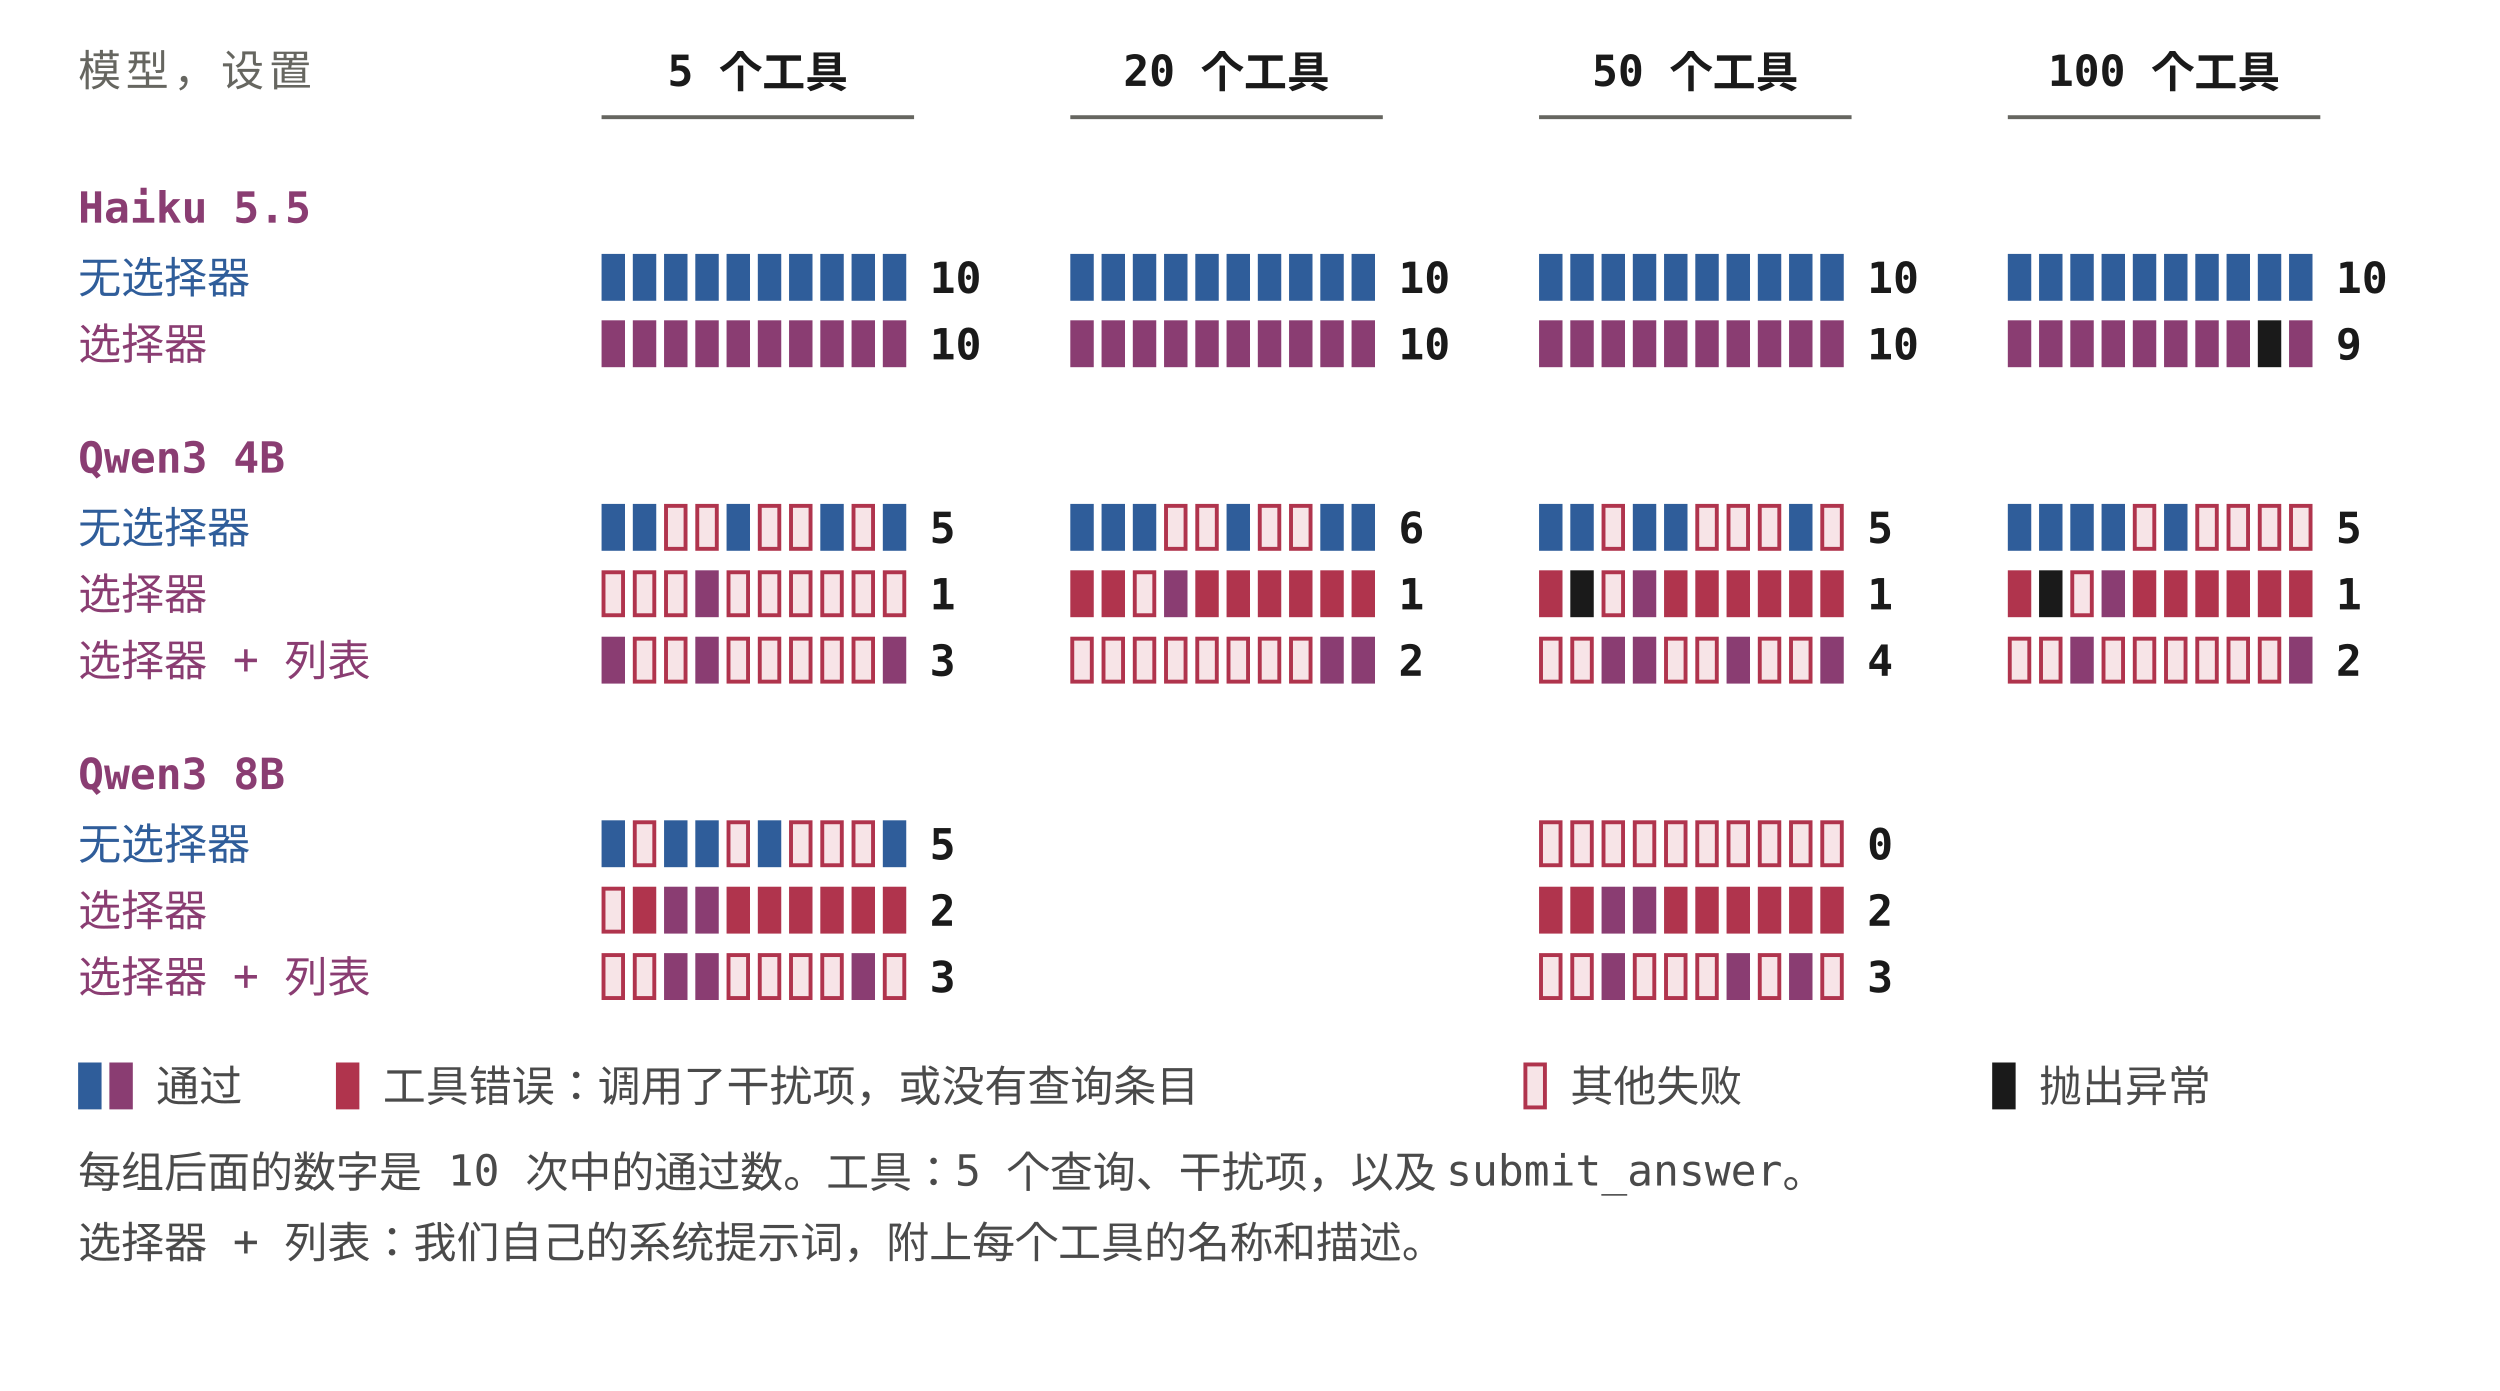
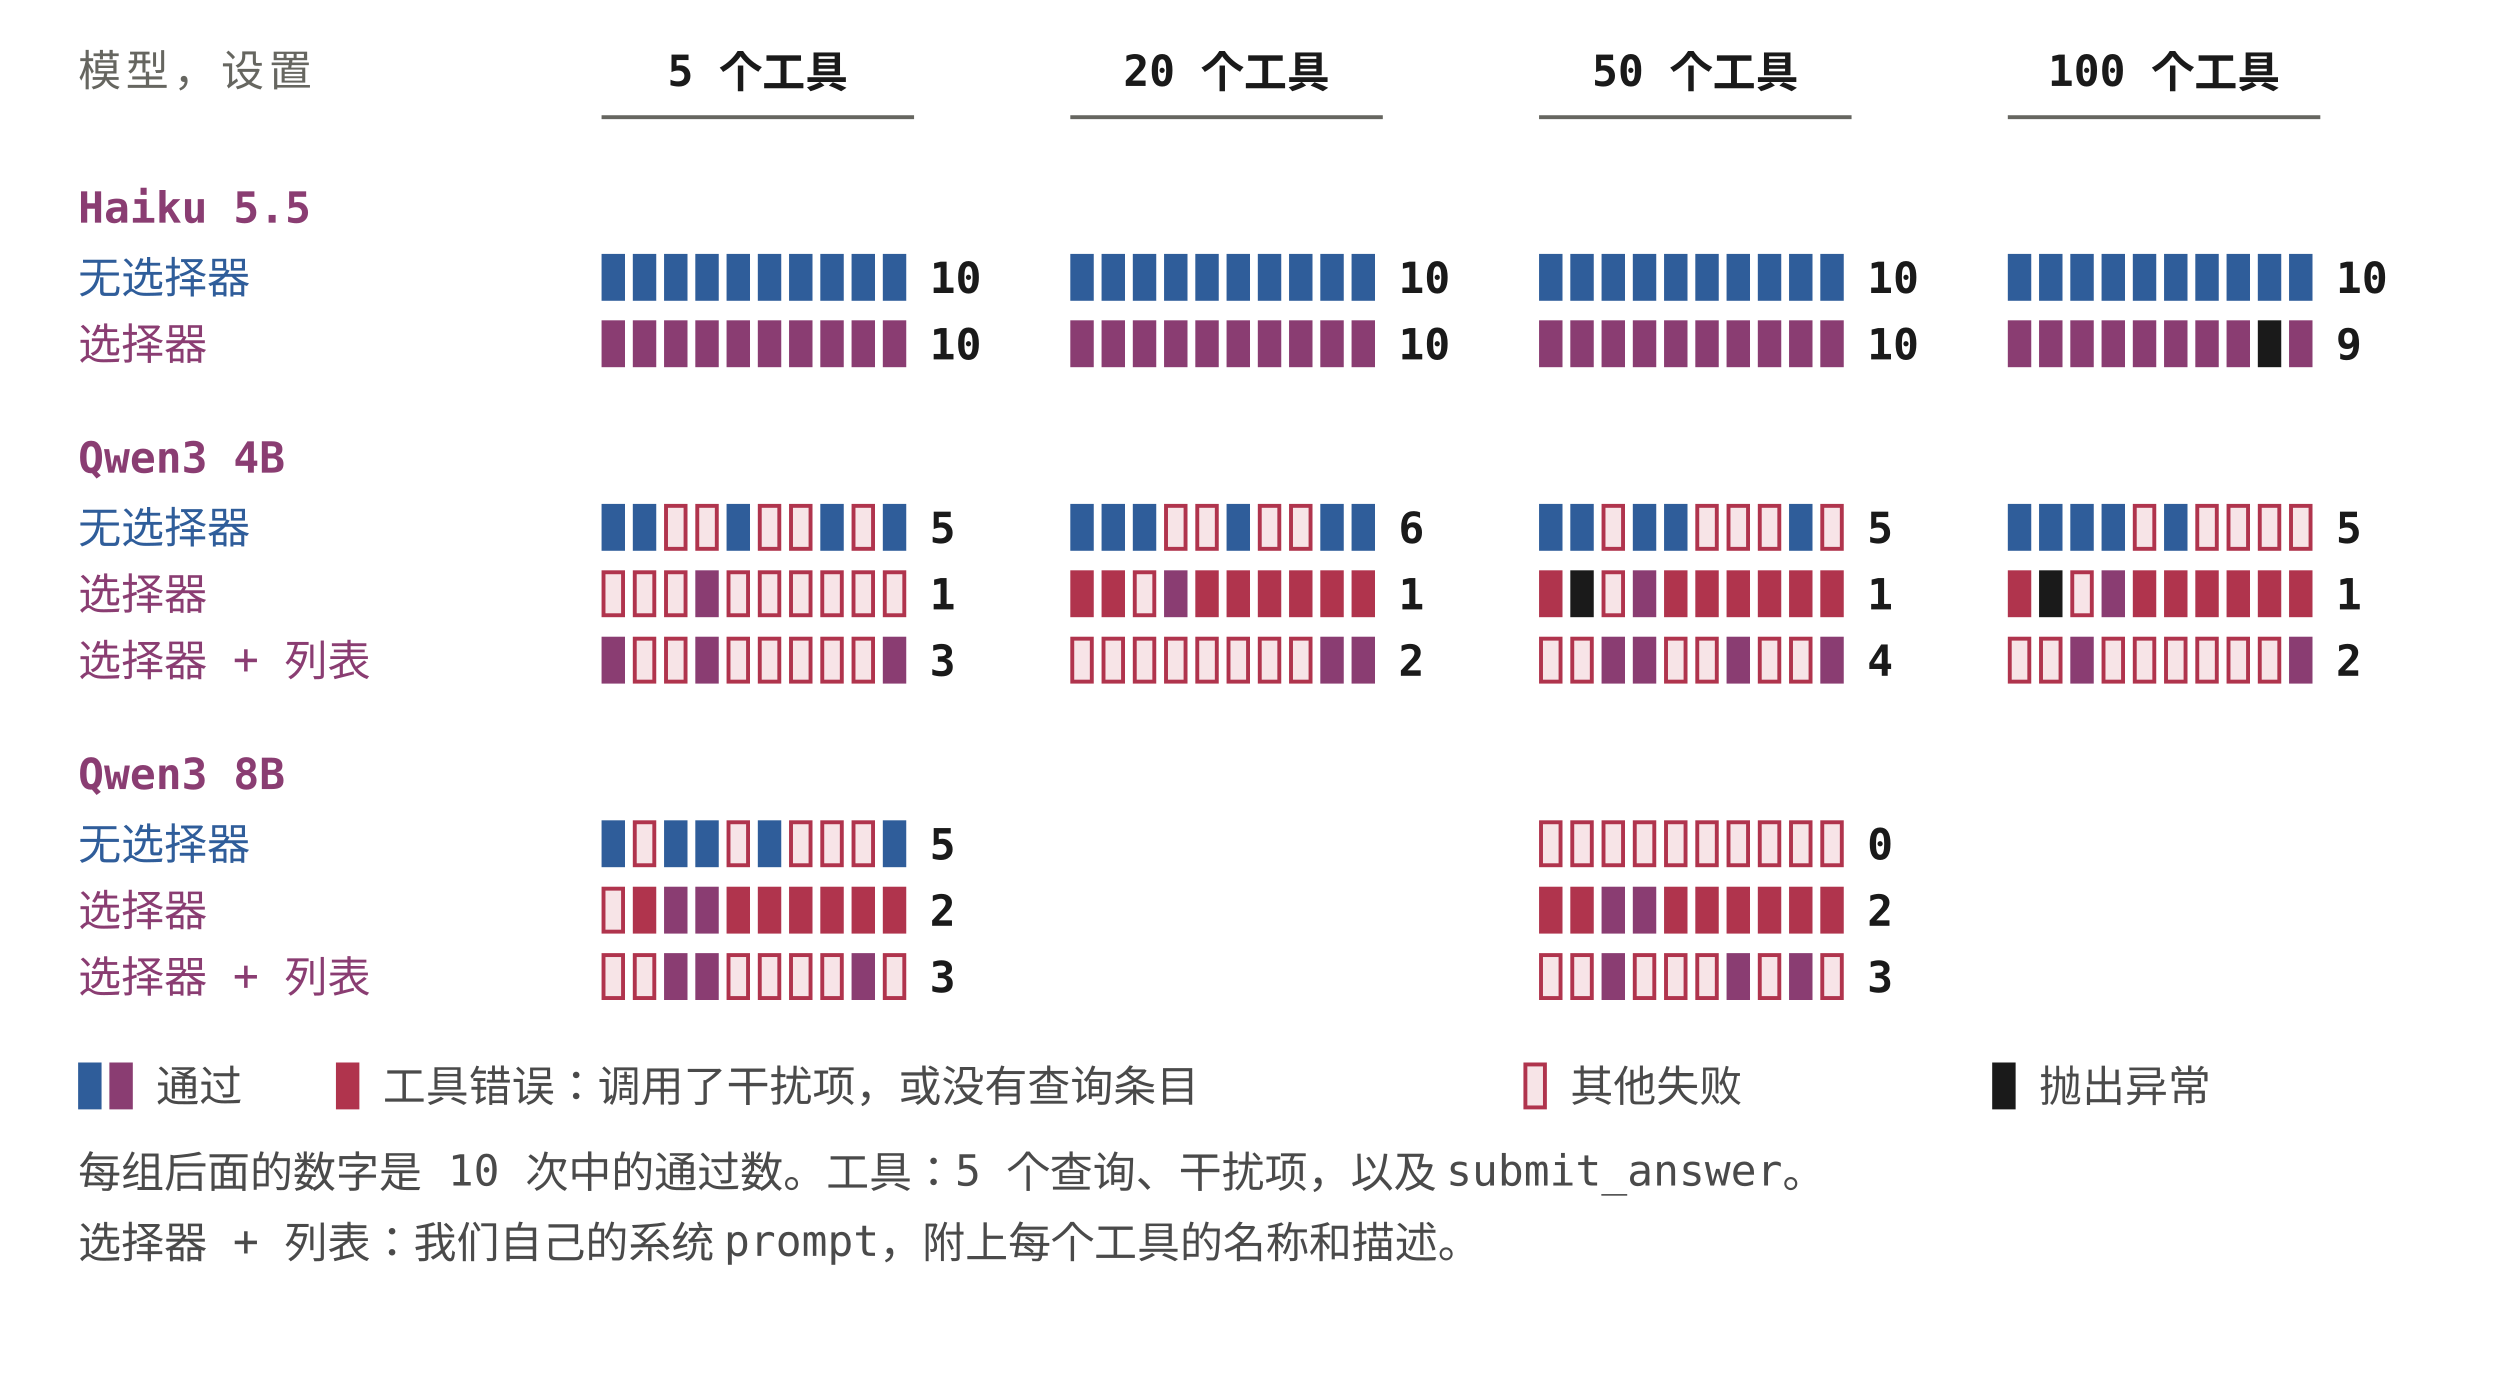
<svg xmlns="http://www.w3.org/2000/svg" viewBox="0 0 640 356" role="img" aria-labelledby="fig-4-4-title fig-4-4-desc" font-family="JetBrains Mono, ui-monospace, monospace">
  <text x="20" y="22" font-size="11" letter-spacing="1.2" fill="var(--m-ink-mute, #666660)">模型，设置</text>
  <text x="194" y="22" font-size="11" text-anchor="middle" font-weight="700" fill="var(--m-ink, #1a1a1a)">5 个工具</text>
  <line x1="154" y1="30" x2="234" y2="30" stroke="var(--m-ink-mute, #666660)" stroke-width="1" />
  <text x="314" y="22" font-size="11" text-anchor="middle" font-weight="700" fill="var(--m-ink, #1a1a1a)">20 个工具</text>
  <line x1="274" y1="30" x2="354" y2="30" stroke="var(--m-ink-mute, #666660)" stroke-width="1" />
  <text x="434" y="22" font-size="11" text-anchor="middle" font-weight="700" fill="var(--m-ink, #1a1a1a)">50 个工具</text>
  <line x1="394" y1="30" x2="474" y2="30" stroke="var(--m-ink-mute, #666660)" stroke-width="1" />
  <text x="554" y="22" font-size="11" text-anchor="middle" font-weight="700" fill="var(--m-ink, #1a1a1a)">100 个工具</text>
  <line x1="514" y1="30" x2="594" y2="30" stroke="var(--m-ink-mute, #666660)" stroke-width="1" />
  <g data-beat="1">
    <animate attributeName="opacity" values="0;0;1" keyTimes="0;0;1" calcMode="spline" keySplines="0 0 1 1;0.23 1 0.32 1" dur="0.45s" begin="indefinite" fill="freeze" />
    <animateTransform attributeName="transform" type="translate" values="0 4;0 4;0 0" keyTimes="0;0;1" calcMode="spline" keySplines="0 0 1 1;0.23 1 0.32 1" dur="0.45s" begin="indefinite" fill="freeze" />
    <text x="20" y="57" font-size="11" font-weight="700" fill="var(--m-plum-ink, #8a3d72)">Haiku 5.5</text>
    <text x="20" y="75" font-size="11" fill="var(--m-blue-ink, #2f5d9a)">无选择器</text>
    <rect x="154" y="65" width="6" height="12" fill="var(--m-blue-ink, #2f5d9a)" />
    <rect x="162" y="65" width="6" height="12" fill="var(--m-blue-ink, #2f5d9a)" />
    <rect x="170" y="65" width="6" height="12" fill="var(--m-blue-ink, #2f5d9a)" />
    <rect x="178" y="65" width="6" height="12" fill="var(--m-blue-ink, #2f5d9a)" />
    <rect x="186" y="65" width="6" height="12" fill="var(--m-blue-ink, #2f5d9a)" />
    <rect x="194" y="65" width="6" height="12" fill="var(--m-blue-ink, #2f5d9a)" />
    <rect x="202" y="65" width="6" height="12" fill="var(--m-blue-ink, #2f5d9a)" />
    <rect x="210" y="65" width="6" height="12" fill="var(--m-blue-ink, #2f5d9a)" />
    <rect x="218" y="65" width="6" height="12" fill="var(--m-blue-ink, #2f5d9a)" />
    <rect x="226" y="65" width="6" height="12" fill="var(--m-blue-ink, #2f5d9a)" />
    <text x="238" y="75" font-size="11" font-weight="700" fill="var(--m-ink, #1a1a1a)">10</text>
    <rect x="274" y="65" width="6" height="12" fill="var(--m-blue-ink, #2f5d9a)" />
    <rect x="282" y="65" width="6" height="12" fill="var(--m-blue-ink, #2f5d9a)" />
    <rect x="290" y="65" width="6" height="12" fill="var(--m-blue-ink, #2f5d9a)" />
    <rect x="298" y="65" width="6" height="12" fill="var(--m-blue-ink, #2f5d9a)" />
    <rect x="306" y="65" width="6" height="12" fill="var(--m-blue-ink, #2f5d9a)" />
    <rect x="314" y="65" width="6" height="12" fill="var(--m-blue-ink, #2f5d9a)" />
    <rect x="322" y="65" width="6" height="12" fill="var(--m-blue-ink, #2f5d9a)" />
    <rect x="330" y="65" width="6" height="12" fill="var(--m-blue-ink, #2f5d9a)" />
    <rect x="338" y="65" width="6" height="12" fill="var(--m-blue-ink, #2f5d9a)" />
    <rect x="346" y="65" width="6" height="12" fill="var(--m-blue-ink, #2f5d9a)" />
    <text x="358" y="75" font-size="11" font-weight="700" fill="var(--m-ink, #1a1a1a)">10</text>
    <rect x="394" y="65" width="6" height="12" fill="var(--m-blue-ink, #2f5d9a)" />
    <rect x="402" y="65" width="6" height="12" fill="var(--m-blue-ink, #2f5d9a)" />
    <rect x="410" y="65" width="6" height="12" fill="var(--m-blue-ink, #2f5d9a)" />
    <rect x="418" y="65" width="6" height="12" fill="var(--m-blue-ink, #2f5d9a)" />
    <rect x="426" y="65" width="6" height="12" fill="var(--m-blue-ink, #2f5d9a)" />
    <rect x="434" y="65" width="6" height="12" fill="var(--m-blue-ink, #2f5d9a)" />
    <rect x="442" y="65" width="6" height="12" fill="var(--m-blue-ink, #2f5d9a)" />
    <rect x="450" y="65" width="6" height="12" fill="var(--m-blue-ink, #2f5d9a)" />
    <rect x="458" y="65" width="6" height="12" fill="var(--m-blue-ink, #2f5d9a)" />
    <rect x="466" y="65" width="6" height="12" fill="var(--m-blue-ink, #2f5d9a)" />
    <text x="478" y="75" font-size="11" font-weight="700" fill="var(--m-ink, #1a1a1a)">10</text>
    <rect x="514" y="65" width="6" height="12" fill="var(--m-blue-ink, #2f5d9a)" />
    <rect x="522" y="65" width="6" height="12" fill="var(--m-blue-ink, #2f5d9a)" />
    <rect x="530" y="65" width="6" height="12" fill="var(--m-blue-ink, #2f5d9a)" />
    <rect x="538" y="65" width="6" height="12" fill="var(--m-blue-ink, #2f5d9a)" />
    <rect x="546" y="65" width="6" height="12" fill="var(--m-blue-ink, #2f5d9a)" />
    <rect x="554" y="65" width="6" height="12" fill="var(--m-blue-ink, #2f5d9a)" />
    <rect x="562" y="65" width="6" height="12" fill="var(--m-blue-ink, #2f5d9a)" />
    <rect x="570" y="65" width="6" height="12" fill="var(--m-blue-ink, #2f5d9a)" />
    <rect x="578" y="65" width="6" height="12" fill="var(--m-blue-ink, #2f5d9a)" />
    <rect x="586" y="65" width="6" height="12" fill="var(--m-blue-ink, #2f5d9a)" />
    <text x="598" y="75" font-size="11" font-weight="700" fill="var(--m-ink, #1a1a1a)">10</text>
    <text x="20" y="92" font-size="11" fill="var(--m-plum-ink, #8a3d72)">选择器</text>
    <rect x="154" y="82" width="6" height="12" fill="var(--m-plum-ink, #8a3d72)" />
    <rect x="162" y="82" width="6" height="12" fill="var(--m-plum-ink, #8a3d72)" />
    <rect x="170" y="82" width="6" height="12" fill="var(--m-plum-ink, #8a3d72)" />
    <rect x="178" y="82" width="6" height="12" fill="var(--m-plum-ink, #8a3d72)" />
    <rect x="186" y="82" width="6" height="12" fill="var(--m-plum-ink, #8a3d72)" />
    <rect x="194" y="82" width="6" height="12" fill="var(--m-plum-ink, #8a3d72)" />
    <rect x="202" y="82" width="6" height="12" fill="var(--m-plum-ink, #8a3d72)" />
    <rect x="210" y="82" width="6" height="12" fill="var(--m-plum-ink, #8a3d72)" />
    <rect x="218" y="82" width="6" height="12" fill="var(--m-plum-ink, #8a3d72)" />
    <rect x="226" y="82" width="6" height="12" fill="var(--m-plum-ink, #8a3d72)" />
    <text x="238" y="92" font-size="11" font-weight="700" fill="var(--m-ink, #1a1a1a)">10</text>
    <rect x="274" y="82" width="6" height="12" fill="var(--m-plum-ink, #8a3d72)" />
    <rect x="282" y="82" width="6" height="12" fill="var(--m-plum-ink, #8a3d72)" />
    <rect x="290" y="82" width="6" height="12" fill="var(--m-plum-ink, #8a3d72)" />
    <rect x="298" y="82" width="6" height="12" fill="var(--m-plum-ink, #8a3d72)" />
    <rect x="306" y="82" width="6" height="12" fill="var(--m-plum-ink, #8a3d72)" />
    <rect x="314" y="82" width="6" height="12" fill="var(--m-plum-ink, #8a3d72)" />
    <rect x="322" y="82" width="6" height="12" fill="var(--m-plum-ink, #8a3d72)" />
    <rect x="330" y="82" width="6" height="12" fill="var(--m-plum-ink, #8a3d72)" />
    <rect x="338" y="82" width="6" height="12" fill="var(--m-plum-ink, #8a3d72)" />
    <rect x="346" y="82" width="6" height="12" fill="var(--m-plum-ink, #8a3d72)" />
    <text x="358" y="92" font-size="11" font-weight="700" fill="var(--m-ink, #1a1a1a)">10</text>
    <rect x="394" y="82" width="6" height="12" fill="var(--m-plum-ink, #8a3d72)" />
    <rect x="402" y="82" width="6" height="12" fill="var(--m-plum-ink, #8a3d72)" />
    <rect x="410" y="82" width="6" height="12" fill="var(--m-plum-ink, #8a3d72)" />
    <rect x="418" y="82" width="6" height="12" fill="var(--m-plum-ink, #8a3d72)" />
    <rect x="426" y="82" width="6" height="12" fill="var(--m-plum-ink, #8a3d72)" />
    <rect x="434" y="82" width="6" height="12" fill="var(--m-plum-ink, #8a3d72)" />
    <rect x="442" y="82" width="6" height="12" fill="var(--m-plum-ink, #8a3d72)" />
    <rect x="450" y="82" width="6" height="12" fill="var(--m-plum-ink, #8a3d72)" />
    <rect x="458" y="82" width="6" height="12" fill="var(--m-plum-ink, #8a3d72)" />
    <rect x="466" y="82" width="6" height="12" fill="var(--m-plum-ink, #8a3d72)" />
    <text x="478" y="92" font-size="11" font-weight="700" fill="var(--m-ink, #1a1a1a)">10</text>
    <rect x="514" y="82" width="6" height="12" fill="var(--m-plum-ink, #8a3d72)" />
    <rect x="522" y="82" width="6" height="12" fill="var(--m-plum-ink, #8a3d72)" />
    <rect x="530" y="82" width="6" height="12" fill="var(--m-plum-ink, #8a3d72)" />
    <rect x="538" y="82" width="6" height="12" fill="var(--m-plum-ink, #8a3d72)" />
    <rect x="546" y="82" width="6" height="12" fill="var(--m-plum-ink, #8a3d72)" />
    <rect x="554" y="82" width="6" height="12" fill="var(--m-plum-ink, #8a3d72)" />
    <rect x="562" y="82" width="6" height="12" fill="var(--m-plum-ink, #8a3d72)" />
    <rect x="570" y="82" width="6" height="12" fill="var(--m-plum-ink, #8a3d72)" />
    <rect x="578" y="82" width="6" height="12" fill="var(--m-ink, #1a1a1a)" />
    <rect x="586" y="82" width="6" height="12" fill="var(--m-plum-ink, #8a3d72)" />
    <text x="598" y="92" font-size="11" font-weight="700" fill="var(--m-ink, #1a1a1a)">9</text>
  </g>
  <g data-beat="2">
    <animate attributeName="opacity" values="0;0;1" keyTimes="0;0.571;1" calcMode="spline" keySplines="0 0 1 1;0.23 1 0.32 1" dur="1.05s" begin="indefinite" fill="freeze" />
    <animateTransform attributeName="transform" type="translate" values="0 4;0 4;0 0" keyTimes="0;0.571;1" calcMode="spline" keySplines="0 0 1 1;0.23 1 0.32 1" dur="1.05s" begin="indefinite" fill="freeze" />
    <text x="20" y="121" font-size="11" font-weight="700" fill="var(--m-plum-ink, #8a3d72)">Qwen3 4B</text>
    <text x="20" y="139" font-size="11" fill="var(--m-blue-ink, #2f5d9a)">无选择器</text>
    <rect x="154" y="129" width="6" height="12" fill="var(--m-blue-ink, #2f5d9a)" />
    <rect x="162" y="129" width="6" height="12" fill="var(--m-blue-ink, #2f5d9a)" />
    <rect x="170.5" y="129.5" width="5" height="11" fill="var(--m-rose-fill, #f7e4e7)" stroke="var(--m-rose-ink, #b0344d)" />
    <rect x="178.5" y="129.5" width="5" height="11" fill="var(--m-rose-fill, #f7e4e7)" stroke="var(--m-rose-ink, #b0344d)" />
    <rect x="186" y="129" width="6" height="12" fill="var(--m-blue-ink, #2f5d9a)" />
    <rect x="194.5" y="129.5" width="5" height="11" fill="var(--m-rose-fill, #f7e4e7)" stroke="var(--m-rose-ink, #b0344d)" />
    <rect x="202.5" y="129.5" width="5" height="11" fill="var(--m-rose-fill, #f7e4e7)" stroke="var(--m-rose-ink, #b0344d)" />
    <rect x="210" y="129" width="6" height="12" fill="var(--m-blue-ink, #2f5d9a)" />
    <rect x="218.5" y="129.5" width="5" height="11" fill="var(--m-rose-fill, #f7e4e7)" stroke="var(--m-rose-ink, #b0344d)" />
    <rect x="226" y="129" width="6" height="12" fill="var(--m-blue-ink, #2f5d9a)" />
    <text x="238" y="139" font-size="11" font-weight="700" fill="var(--m-ink, #1a1a1a)">5</text>
    <rect x="274" y="129" width="6" height="12" fill="var(--m-blue-ink, #2f5d9a)" />
    <rect x="282" y="129" width="6" height="12" fill="var(--m-blue-ink, #2f5d9a)" />
    <rect x="290" y="129" width="6" height="12" fill="var(--m-blue-ink, #2f5d9a)" />
    <rect x="298.5" y="129.5" width="5" height="11" fill="var(--m-rose-fill, #f7e4e7)" stroke="var(--m-rose-ink, #b0344d)" />
    <rect x="306.5" y="129.5" width="5" height="11" fill="var(--m-rose-fill, #f7e4e7)" stroke="var(--m-rose-ink, #b0344d)" />
    <rect x="314" y="129" width="6" height="12" fill="var(--m-blue-ink, #2f5d9a)" />
    <rect x="322.5" y="129.5" width="5" height="11" fill="var(--m-rose-fill, #f7e4e7)" stroke="var(--m-rose-ink, #b0344d)" />
    <rect x="330.5" y="129.5" width="5" height="11" fill="var(--m-rose-fill, #f7e4e7)" stroke="var(--m-rose-ink, #b0344d)" />
    <rect x="338" y="129" width="6" height="12" fill="var(--m-blue-ink, #2f5d9a)" />
    <rect x="346" y="129" width="6" height="12" fill="var(--m-blue-ink, #2f5d9a)" />
    <text x="358" y="139" font-size="11" font-weight="700" fill="var(--m-ink, #1a1a1a)">6</text>
    <rect x="394" y="129" width="6" height="12" fill="var(--m-blue-ink, #2f5d9a)" />
    <rect x="402" y="129" width="6" height="12" fill="var(--m-blue-ink, #2f5d9a)" />
    <rect x="410.5" y="129.5" width="5" height="11" fill="var(--m-rose-fill, #f7e4e7)" stroke="var(--m-rose-ink, #b0344d)" />
    <rect x="418" y="129" width="6" height="12" fill="var(--m-blue-ink, #2f5d9a)" />
    <rect x="426" y="129" width="6" height="12" fill="var(--m-blue-ink, #2f5d9a)" />
    <rect x="434.5" y="129.5" width="5" height="11" fill="var(--m-rose-fill, #f7e4e7)" stroke="var(--m-rose-ink, #b0344d)" />
    <rect x="442.5" y="129.5" width="5" height="11" fill="var(--m-rose-fill, #f7e4e7)" stroke="var(--m-rose-ink, #b0344d)" />
    <rect x="450.5" y="129.5" width="5" height="11" fill="var(--m-rose-fill, #f7e4e7)" stroke="var(--m-rose-ink, #b0344d)" />
    <rect x="458" y="129" width="6" height="12" fill="var(--m-blue-ink, #2f5d9a)" />
    <rect x="466.5" y="129.5" width="5" height="11" fill="var(--m-rose-fill, #f7e4e7)" stroke="var(--m-rose-ink, #b0344d)" />
    <text x="478" y="139" font-size="11" font-weight="700" fill="var(--m-ink, #1a1a1a)">5</text>
    <rect x="514" y="129" width="6" height="12" fill="var(--m-blue-ink, #2f5d9a)" />
    <rect x="522" y="129" width="6" height="12" fill="var(--m-blue-ink, #2f5d9a)" />
    <rect x="530" y="129" width="6" height="12" fill="var(--m-blue-ink, #2f5d9a)" />
    <rect x="538" y="129" width="6" height="12" fill="var(--m-blue-ink, #2f5d9a)" />
    <rect x="546.5" y="129.5" width="5" height="11" fill="var(--m-rose-fill, #f7e4e7)" stroke="var(--m-rose-ink, #b0344d)" />
    <rect x="554" y="129" width="6" height="12" fill="var(--m-blue-ink, #2f5d9a)" />
    <rect x="562.5" y="129.5" width="5" height="11" fill="var(--m-rose-fill, #f7e4e7)" stroke="var(--m-rose-ink, #b0344d)" />
    <rect x="570.5" y="129.5" width="5" height="11" fill="var(--m-rose-fill, #f7e4e7)" stroke="var(--m-rose-ink, #b0344d)" />
    <rect x="578.5" y="129.5" width="5" height="11" fill="var(--m-rose-fill, #f7e4e7)" stroke="var(--m-rose-ink, #b0344d)" />
    <rect x="586.5" y="129.5" width="5" height="11" fill="var(--m-rose-fill, #f7e4e7)" stroke="var(--m-rose-ink, #b0344d)" />
    <text x="598" y="139" font-size="11" font-weight="700" fill="var(--m-ink, #1a1a1a)">5</text>
    <text x="20" y="156" font-size="11" fill="var(--m-plum-ink, #8a3d72)">选择器</text>
    <rect x="154.5" y="146.5" width="5" height="11" fill="var(--m-rose-fill, #f7e4e7)" stroke="var(--m-rose-ink, #b0344d)" />
    <rect x="162.5" y="146.5" width="5" height="11" fill="var(--m-rose-fill, #f7e4e7)" stroke="var(--m-rose-ink, #b0344d)" />
    <rect x="170.5" y="146.5" width="5" height="11" fill="var(--m-rose-fill, #f7e4e7)" stroke="var(--m-rose-ink, #b0344d)" />
    <rect x="178" y="146" width="6" height="12" fill="var(--m-plum-ink, #8a3d72)" />
    <rect x="186.5" y="146.5" width="5" height="11" fill="var(--m-rose-fill, #f7e4e7)" stroke="var(--m-rose-ink, #b0344d)" />
    <rect x="194.5" y="146.5" width="5" height="11" fill="var(--m-rose-fill, #f7e4e7)" stroke="var(--m-rose-ink, #b0344d)" />
    <rect x="202.5" y="146.5" width="5" height="11" fill="var(--m-rose-fill, #f7e4e7)" stroke="var(--m-rose-ink, #b0344d)" />
    <rect x="210.5" y="146.5" width="5" height="11" fill="var(--m-rose-fill, #f7e4e7)" stroke="var(--m-rose-ink, #b0344d)" />
    <rect x="218.5" y="146.5" width="5" height="11" fill="var(--m-rose-fill, #f7e4e7)" stroke="var(--m-rose-ink, #b0344d)" />
    <rect x="226.5" y="146.5" width="5" height="11" fill="var(--m-rose-fill, #f7e4e7)" stroke="var(--m-rose-ink, #b0344d)" />
    <text x="238" y="156" font-size="11" font-weight="700" fill="var(--m-ink, #1a1a1a)">1</text>
    <rect x="274" y="146" width="6" height="12" fill="var(--m-rose-ink, #b0344d)" />
    <rect x="282" y="146" width="6" height="12" fill="var(--m-rose-ink, #b0344d)" />
    <rect x="290.5" y="146.5" width="5" height="11" fill="var(--m-rose-fill, #f7e4e7)" stroke="var(--m-rose-ink, #b0344d)" />
    <rect x="298" y="146" width="6" height="12" fill="var(--m-plum-ink, #8a3d72)" />
    <rect x="306" y="146" width="6" height="12" fill="var(--m-rose-ink, #b0344d)" />
    <rect x="314" y="146" width="6" height="12" fill="var(--m-rose-ink, #b0344d)" />
    <rect x="322" y="146" width="6" height="12" fill="var(--m-rose-ink, #b0344d)" />
    <rect x="330" y="146" width="6" height="12" fill="var(--m-rose-ink, #b0344d)" />
    <rect x="338" y="146" width="6" height="12" fill="var(--m-rose-ink, #b0344d)" />
    <rect x="346" y="146" width="6" height="12" fill="var(--m-rose-ink, #b0344d)" />
    <text x="358" y="156" font-size="11" font-weight="700" fill="var(--m-ink, #1a1a1a)">1</text>
    <rect x="394" y="146" width="6" height="12" fill="var(--m-rose-ink, #b0344d)" />
    <rect x="402" y="146" width="6" height="12" fill="var(--m-ink, #1a1a1a)" />
    <rect x="410.5" y="146.5" width="5" height="11" fill="var(--m-rose-fill, #f7e4e7)" stroke="var(--m-rose-ink, #b0344d)" />
    <rect x="418" y="146" width="6" height="12" fill="var(--m-plum-ink, #8a3d72)" />
    <rect x="426" y="146" width="6" height="12" fill="var(--m-rose-ink, #b0344d)" />
    <rect x="434" y="146" width="6" height="12" fill="var(--m-rose-ink, #b0344d)" />
    <rect x="442" y="146" width="6" height="12" fill="var(--m-rose-ink, #b0344d)" />
    <rect x="450" y="146" width="6" height="12" fill="var(--m-rose-ink, #b0344d)" />
    <rect x="458" y="146" width="6" height="12" fill="var(--m-rose-ink, #b0344d)" />
    <rect x="466" y="146" width="6" height="12" fill="var(--m-rose-ink, #b0344d)" />
    <text x="478" y="156" font-size="11" font-weight="700" fill="var(--m-ink, #1a1a1a)">1</text>
    <rect x="514" y="146" width="6" height="12" fill="var(--m-rose-ink, #b0344d)" />
    <rect x="522" y="146" width="6" height="12" fill="var(--m-ink, #1a1a1a)" />
    <rect x="530.5" y="146.5" width="5" height="11" fill="var(--m-rose-fill, #f7e4e7)" stroke="var(--m-rose-ink, #b0344d)" />
    <rect x="538" y="146" width="6" height="12" fill="var(--m-plum-ink, #8a3d72)" />
    <rect x="546" y="146" width="6" height="12" fill="var(--m-rose-ink, #b0344d)" />
    <rect x="554" y="146" width="6" height="12" fill="var(--m-rose-ink, #b0344d)" />
    <rect x="562" y="146" width="6" height="12" fill="var(--m-rose-ink, #b0344d)" />
    <rect x="570" y="146" width="6" height="12" fill="var(--m-rose-ink, #b0344d)" />
    <rect x="578" y="146" width="6" height="12" fill="var(--m-rose-ink, #b0344d)" />
    <rect x="586" y="146" width="6" height="12" fill="var(--m-rose-ink, #b0344d)" />
    <text x="598" y="156" font-size="11" font-weight="700" fill="var(--m-ink, #1a1a1a)">1</text>
    <text x="20" y="173" font-size="11" fill="var(--m-plum-ink, #8a3d72)">选择器 + 列表</text>
    <rect x="154" y="163" width="6" height="12" fill="var(--m-plum-ink, #8a3d72)" />
    <rect x="162.5" y="163.5" width="5" height="11" fill="var(--m-rose-fill, #f7e4e7)" stroke="var(--m-rose-ink, #b0344d)" />
    <rect x="170.5" y="163.5" width="5" height="11" fill="var(--m-rose-fill, #f7e4e7)" stroke="var(--m-rose-ink, #b0344d)" />
    <rect x="178" y="163" width="6" height="12" fill="var(--m-plum-ink, #8a3d72)" />
    <rect x="186.5" y="163.5" width="5" height="11" fill="var(--m-rose-fill, #f7e4e7)" stroke="var(--m-rose-ink, #b0344d)" />
    <rect x="194.5" y="163.5" width="5" height="11" fill="var(--m-rose-fill, #f7e4e7)" stroke="var(--m-rose-ink, #b0344d)" />
    <rect x="202.5" y="163.5" width="5" height="11" fill="var(--m-rose-fill, #f7e4e7)" stroke="var(--m-rose-ink, #b0344d)" />
    <rect x="210.5" y="163.5" width="5" height="11" fill="var(--m-rose-fill, #f7e4e7)" stroke="var(--m-rose-ink, #b0344d)" />
    <rect x="218.5" y="163.5" width="5" height="11" fill="var(--m-rose-fill, #f7e4e7)" stroke="var(--m-rose-ink, #b0344d)" />
    <rect x="226" y="163" width="6" height="12" fill="var(--m-plum-ink, #8a3d72)" />
    <text x="238" y="173" font-size="11" font-weight="700" fill="var(--m-ink, #1a1a1a)">3</text>
    <rect x="274.5" y="163.5" width="5" height="11" fill="var(--m-rose-fill, #f7e4e7)" stroke="var(--m-rose-ink, #b0344d)" />
    <rect x="282.5" y="163.5" width="5" height="11" fill="var(--m-rose-fill, #f7e4e7)" stroke="var(--m-rose-ink, #b0344d)" />
    <rect x="290.5" y="163.5" width="5" height="11" fill="var(--m-rose-fill, #f7e4e7)" stroke="var(--m-rose-ink, #b0344d)" />
    <rect x="298.5" y="163.5" width="5" height="11" fill="var(--m-rose-fill, #f7e4e7)" stroke="var(--m-rose-ink, #b0344d)" />
    <rect x="306.5" y="163.5" width="5" height="11" fill="var(--m-rose-fill, #f7e4e7)" stroke="var(--m-rose-ink, #b0344d)" />
    <rect x="314.5" y="163.5" width="5" height="11" fill="var(--m-rose-fill, #f7e4e7)" stroke="var(--m-rose-ink, #b0344d)" />
    <rect x="322.5" y="163.5" width="5" height="11" fill="var(--m-rose-fill, #f7e4e7)" stroke="var(--m-rose-ink, #b0344d)" />
    <rect x="330.5" y="163.5" width="5" height="11" fill="var(--m-rose-fill, #f7e4e7)" stroke="var(--m-rose-ink, #b0344d)" />
    <rect x="338" y="163" width="6" height="12" fill="var(--m-plum-ink, #8a3d72)" />
    <rect x="346" y="163" width="6" height="12" fill="var(--m-plum-ink, #8a3d72)" />
    <text x="358" y="173" font-size="11" font-weight="700" fill="var(--m-ink, #1a1a1a)">2</text>
    <rect x="394.5" y="163.5" width="5" height="11" fill="var(--m-rose-fill, #f7e4e7)" stroke="var(--m-rose-ink, #b0344d)" />
    <rect x="402.5" y="163.5" width="5" height="11" fill="var(--m-rose-fill, #f7e4e7)" stroke="var(--m-rose-ink, #b0344d)" />
    <rect x="410" y="163" width="6" height="12" fill="var(--m-plum-ink, #8a3d72)" />
    <rect x="418" y="163" width="6" height="12" fill="var(--m-plum-ink, #8a3d72)" />
    <rect x="426.5" y="163.5" width="5" height="11" fill="var(--m-rose-fill, #f7e4e7)" stroke="var(--m-rose-ink, #b0344d)" />
    <rect x="434.5" y="163.5" width="5" height="11" fill="var(--m-rose-fill, #f7e4e7)" stroke="var(--m-rose-ink, #b0344d)" />
    <rect x="442" y="163" width="6" height="12" fill="var(--m-plum-ink, #8a3d72)" />
    <rect x="450.5" y="163.5" width="5" height="11" fill="var(--m-rose-fill, #f7e4e7)" stroke="var(--m-rose-ink, #b0344d)" />
    <rect x="458.5" y="163.5" width="5" height="11" fill="var(--m-rose-fill, #f7e4e7)" stroke="var(--m-rose-ink, #b0344d)" />
    <rect x="466" y="163" width="6" height="12" fill="var(--m-plum-ink, #8a3d72)" />
    <text x="478" y="173" font-size="11" font-weight="700" fill="var(--m-ink, #1a1a1a)">4</text>
    <rect x="514.5" y="163.5" width="5" height="11" fill="var(--m-rose-fill, #f7e4e7)" stroke="var(--m-rose-ink, #b0344d)" />
    <rect x="522.5" y="163.5" width="5" height="11" fill="var(--m-rose-fill, #f7e4e7)" stroke="var(--m-rose-ink, #b0344d)" />
    <rect x="530" y="163" width="6" height="12" fill="var(--m-plum-ink, #8a3d72)" />
    <rect x="538.5" y="163.5" width="5" height="11" fill="var(--m-rose-fill, #f7e4e7)" stroke="var(--m-rose-ink, #b0344d)" />
    <rect x="546.5" y="163.5" width="5" height="11" fill="var(--m-rose-fill, #f7e4e7)" stroke="var(--m-rose-ink, #b0344d)" />
    <rect x="554.5" y="163.5" width="5" height="11" fill="var(--m-rose-fill, #f7e4e7)" stroke="var(--m-rose-ink, #b0344d)" />
    <rect x="562.5" y="163.5" width="5" height="11" fill="var(--m-rose-fill, #f7e4e7)" stroke="var(--m-rose-ink, #b0344d)" />
    <rect x="570.5" y="163.5" width="5" height="11" fill="var(--m-rose-fill, #f7e4e7)" stroke="var(--m-rose-ink, #b0344d)" />
    <rect x="578.5" y="163.5" width="5" height="11" fill="var(--m-rose-fill, #f7e4e7)" stroke="var(--m-rose-ink, #b0344d)" />
    <rect x="586" y="163" width="6" height="12" fill="var(--m-plum-ink, #8a3d72)" />
    <text x="598" y="173" font-size="11" font-weight="700" fill="var(--m-ink, #1a1a1a)">2</text>
  </g>
  <g data-beat="3">
    <animate attributeName="opacity" values="0;0;1" keyTimes="0;0.727;1" calcMode="spline" keySplines="0 0 1 1;0.23 1 0.32 1" dur="1.65s" begin="indefinite" fill="freeze" />
    <animateTransform attributeName="transform" type="translate" values="0 4;0 4;0 0" keyTimes="0;0.727;1" calcMode="spline" keySplines="0 0 1 1;0.23 1 0.32 1" dur="1.65s" begin="indefinite" fill="freeze" />
    <text x="20" y="202" font-size="11" font-weight="700" fill="var(--m-plum-ink, #8a3d72)">Qwen3 8B</text>
    <text x="20" y="220" font-size="11" fill="var(--m-blue-ink, #2f5d9a)">无选择器</text>
    <rect x="154" y="210" width="6" height="12" fill="var(--m-blue-ink, #2f5d9a)" />
    <rect x="162.5" y="210.5" width="5" height="11" fill="var(--m-rose-fill, #f7e4e7)" stroke="var(--m-rose-ink, #b0344d)" />
    <rect x="170" y="210" width="6" height="12" fill="var(--m-blue-ink, #2f5d9a)" />
    <rect x="178" y="210" width="6" height="12" fill="var(--m-blue-ink, #2f5d9a)" />
    <rect x="186.5" y="210.5" width="5" height="11" fill="var(--m-rose-fill, #f7e4e7)" stroke="var(--m-rose-ink, #b0344d)" />
    <rect x="194" y="210" width="6" height="12" fill="var(--m-blue-ink, #2f5d9a)" />
    <rect x="202.5" y="210.5" width="5" height="11" fill="var(--m-rose-fill, #f7e4e7)" stroke="var(--m-rose-ink, #b0344d)" />
    <rect x="210.5" y="210.5" width="5" height="11" fill="var(--m-rose-fill, #f7e4e7)" stroke="var(--m-rose-ink, #b0344d)" />
    <rect x="218.5" y="210.5" width="5" height="11" fill="var(--m-rose-fill, #f7e4e7)" stroke="var(--m-rose-ink, #b0344d)" />
    <rect x="226" y="210" width="6" height="12" fill="var(--m-blue-ink, #2f5d9a)" />
    <text x="238" y="220" font-size="11" font-weight="700" fill="var(--m-ink, #1a1a1a)">5</text>
    <rect x="394.5" y="210.5" width="5" height="11" fill="var(--m-rose-fill, #f7e4e7)" stroke="var(--m-rose-ink, #b0344d)" />
    <rect x="402.5" y="210.5" width="5" height="11" fill="var(--m-rose-fill, #f7e4e7)" stroke="var(--m-rose-ink, #b0344d)" />
    <rect x="410.5" y="210.5" width="5" height="11" fill="var(--m-rose-fill, #f7e4e7)" stroke="var(--m-rose-ink, #b0344d)" />
    <rect x="418.5" y="210.5" width="5" height="11" fill="var(--m-rose-fill, #f7e4e7)" stroke="var(--m-rose-ink, #b0344d)" />
    <rect x="426.5" y="210.5" width="5" height="11" fill="var(--m-rose-fill, #f7e4e7)" stroke="var(--m-rose-ink, #b0344d)" />
    <rect x="434.5" y="210.5" width="5" height="11" fill="var(--m-rose-fill, #f7e4e7)" stroke="var(--m-rose-ink, #b0344d)" />
    <rect x="442.5" y="210.5" width="5" height="11" fill="var(--m-rose-fill, #f7e4e7)" stroke="var(--m-rose-ink, #b0344d)" />
    <rect x="450.5" y="210.5" width="5" height="11" fill="var(--m-rose-fill, #f7e4e7)" stroke="var(--m-rose-ink, #b0344d)" />
    <rect x="458.5" y="210.5" width="5" height="11" fill="var(--m-rose-fill, #f7e4e7)" stroke="var(--m-rose-ink, #b0344d)" />
    <rect x="466.5" y="210.5" width="5" height="11" fill="var(--m-rose-fill, #f7e4e7)" stroke="var(--m-rose-ink, #b0344d)" />
    <text x="478" y="220" font-size="11" font-weight="700" fill="var(--m-ink, #1a1a1a)">0</text>
    <text x="20" y="237" font-size="11" fill="var(--m-plum-ink, #8a3d72)">选择器</text>
    <rect x="154.5" y="227.5" width="5" height="11" fill="var(--m-rose-fill, #f7e4e7)" stroke="var(--m-rose-ink, #b0344d)" />
    <rect x="162" y="227" width="6" height="12" fill="var(--m-rose-ink, #b0344d)" />
    <rect x="170" y="227" width="6" height="12" fill="var(--m-plum-ink, #8a3d72)" />
    <rect x="178" y="227" width="6" height="12" fill="var(--m-plum-ink, #8a3d72)" />
    <rect x="186" y="227" width="6" height="12" fill="var(--m-rose-ink, #b0344d)" />
    <rect x="194" y="227" width="6" height="12" fill="var(--m-rose-ink, #b0344d)" />
    <rect x="202" y="227" width="6" height="12" fill="var(--m-rose-ink, #b0344d)" />
    <rect x="210" y="227" width="6" height="12" fill="var(--m-rose-ink, #b0344d)" />
    <rect x="218" y="227" width="6" height="12" fill="var(--m-rose-ink, #b0344d)" />
    <rect x="226" y="227" width="6" height="12" fill="var(--m-rose-ink, #b0344d)" />
    <text x="238" y="237" font-size="11" font-weight="700" fill="var(--m-ink, #1a1a1a)">2</text>
    <rect x="394" y="227" width="6" height="12" fill="var(--m-rose-ink, #b0344d)" />
    <rect x="402" y="227" width="6" height="12" fill="var(--m-rose-ink, #b0344d)" />
    <rect x="410" y="227" width="6" height="12" fill="var(--m-plum-ink, #8a3d72)" />
    <rect x="418" y="227" width="6" height="12" fill="var(--m-plum-ink, #8a3d72)" />
    <rect x="426" y="227" width="6" height="12" fill="var(--m-rose-ink, #b0344d)" />
    <rect x="434" y="227" width="6" height="12" fill="var(--m-rose-ink, #b0344d)" />
    <rect x="442" y="227" width="6" height="12" fill="var(--m-rose-ink, #b0344d)" />
    <rect x="450" y="227" width="6" height="12" fill="var(--m-rose-ink, #b0344d)" />
    <rect x="458" y="227" width="6" height="12" fill="var(--m-rose-ink, #b0344d)" />
    <rect x="466" y="227" width="6" height="12" fill="var(--m-rose-ink, #b0344d)" />
    <text x="478" y="237" font-size="11" font-weight="700" fill="var(--m-ink, #1a1a1a)">2</text>
    <text x="20" y="254" font-size="11" fill="var(--m-plum-ink, #8a3d72)">选择器 + 列表</text>
    <rect x="154.5" y="244.5" width="5" height="11" fill="var(--m-rose-fill, #f7e4e7)" stroke="var(--m-rose-ink, #b0344d)" />
    <rect x="162.5" y="244.5" width="5" height="11" fill="var(--m-rose-fill, #f7e4e7)" stroke="var(--m-rose-ink, #b0344d)" />
    <rect x="170" y="244" width="6" height="12" fill="var(--m-plum-ink, #8a3d72)" />
    <rect x="178" y="244" width="6" height="12" fill="var(--m-plum-ink, #8a3d72)" />
    <rect x="186.5" y="244.5" width="5" height="11" fill="var(--m-rose-fill, #f7e4e7)" stroke="var(--m-rose-ink, #b0344d)" />
    <rect x="194.5" y="244.5" width="5" height="11" fill="var(--m-rose-fill, #f7e4e7)" stroke="var(--m-rose-ink, #b0344d)" />
    <rect x="202.5" y="244.5" width="5" height="11" fill="var(--m-rose-fill, #f7e4e7)" stroke="var(--m-rose-ink, #b0344d)" />
    <rect x="210.5" y="244.5" width="5" height="11" fill="var(--m-rose-fill, #f7e4e7)" stroke="var(--m-rose-ink, #b0344d)" />
    <rect x="218" y="244" width="6" height="12" fill="var(--m-plum-ink, #8a3d72)" />
    <rect x="226.5" y="244.5" width="5" height="11" fill="var(--m-rose-fill, #f7e4e7)" stroke="var(--m-rose-ink, #b0344d)" />
    <text x="238" y="254" font-size="11" font-weight="700" fill="var(--m-ink, #1a1a1a)">3</text>
    <rect x="394.5" y="244.5" width="5" height="11" fill="var(--m-rose-fill, #f7e4e7)" stroke="var(--m-rose-ink, #b0344d)" />
    <rect x="402.5" y="244.5" width="5" height="11" fill="var(--m-rose-fill, #f7e4e7)" stroke="var(--m-rose-ink, #b0344d)" />
    <rect x="410" y="244" width="6" height="12" fill="var(--m-plum-ink, #8a3d72)" />
    <rect x="418.5" y="244.5" width="5" height="11" fill="var(--m-rose-fill, #f7e4e7)" stroke="var(--m-rose-ink, #b0344d)" />
    <rect x="426.5" y="244.5" width="5" height="11" fill="var(--m-rose-fill, #f7e4e7)" stroke="var(--m-rose-ink, #b0344d)" />
    <rect x="434.5" y="244.5" width="5" height="11" fill="var(--m-rose-fill, #f7e4e7)" stroke="var(--m-rose-ink, #b0344d)" />
    <rect x="442" y="244" width="6" height="12" fill="var(--m-plum-ink, #8a3d72)" />
    <rect x="450.5" y="244.5" width="5" height="11" fill="var(--m-rose-fill, #f7e4e7)" stroke="var(--m-rose-ink, #b0344d)" />
    <rect x="458" y="244" width="6" height="12" fill="var(--m-plum-ink, #8a3d72)" />
    <rect x="466.5" y="244.5" width="5" height="11" fill="var(--m-rose-fill, #f7e4e7)" stroke="var(--m-rose-ink, #b0344d)" />
    <text x="478" y="254" font-size="11" font-weight="700" fill="var(--m-ink, #1a1a1a)">3</text>
  </g>
  <rect x="20" y="272" width="6" height="12" fill="var(--m-blue-ink, #2f5d9a)" />
  <rect x="28" y="272" width="6" height="12" fill="var(--m-plum-ink, #8a3d72)" />
  <text x="40" y="282" font-size="11" class="m-serif" fill="var(--m-ink-soft, #4a4a4a)">通过</text>
  <rect x="86" y="272" width="6" height="12" fill="var(--m-rose-ink, #b0344d)" />
  <text x="98" y="282" font-size="11" class="m-serif" fill="var(--m-ink-soft, #4a4a4a)">工具错误：调用了干扰项，或没有查询条目</text>
  <rect x="390.5" y="272.5" width="5" height="11" fill="var(--m-rose-fill, #f7e4e7)" stroke="var(--m-rose-ink, #b0344d)" />
  <text x="402" y="282" font-size="11" class="m-serif" fill="var(--m-ink-soft, #4a4a4a)">其他失败</text>
  <rect x="510" y="272" width="6" height="12" fill="var(--m-ink, #1a1a1a)" />
  <text x="522" y="282" font-size="11" class="m-serif" fill="var(--m-ink-soft, #4a4a4a)">抛出异常</text>
  <text x="20" y="304" font-size="11" class="m-serif" fill="var(--m-ink-soft, #4a4a4a)">每组后面的数字是 10 次中的通过数。工具：5 个查询、干扰项，以及 submit_answer。</text>
-   <text x="20" y="322" font-size="11" class="m-serif" fill="var(--m-ink-soft, #4a4a4a)">选择器 + 列表：我们自己的系统提示词，附上每个工具的名称和描述。</text>
+   <text x="20" y="322" font-size="11" class="m-serif" fill="var(--m-ink-soft, #4a4a4a)">选择器 + 列表：我们自己的系统 prompt，附上每个工具的名称和描述。</text>
</svg>
